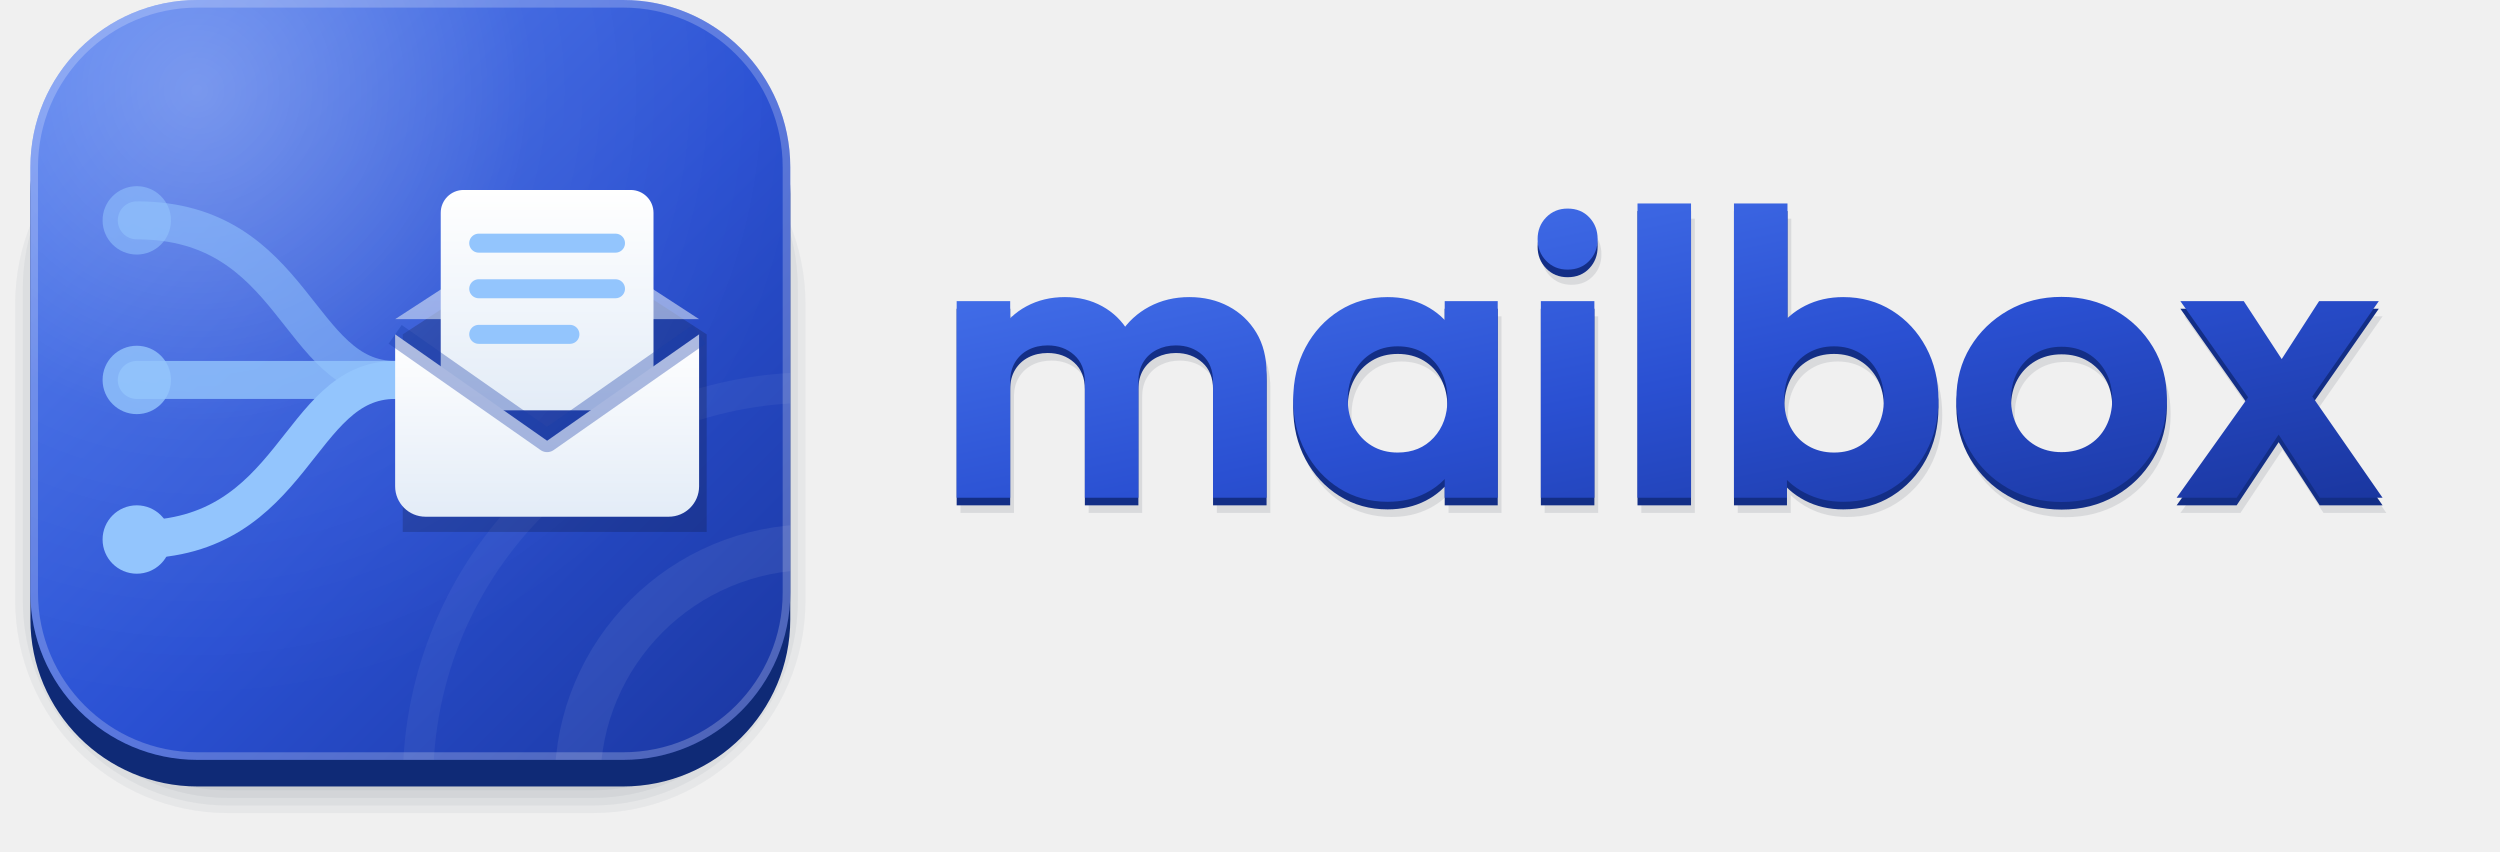
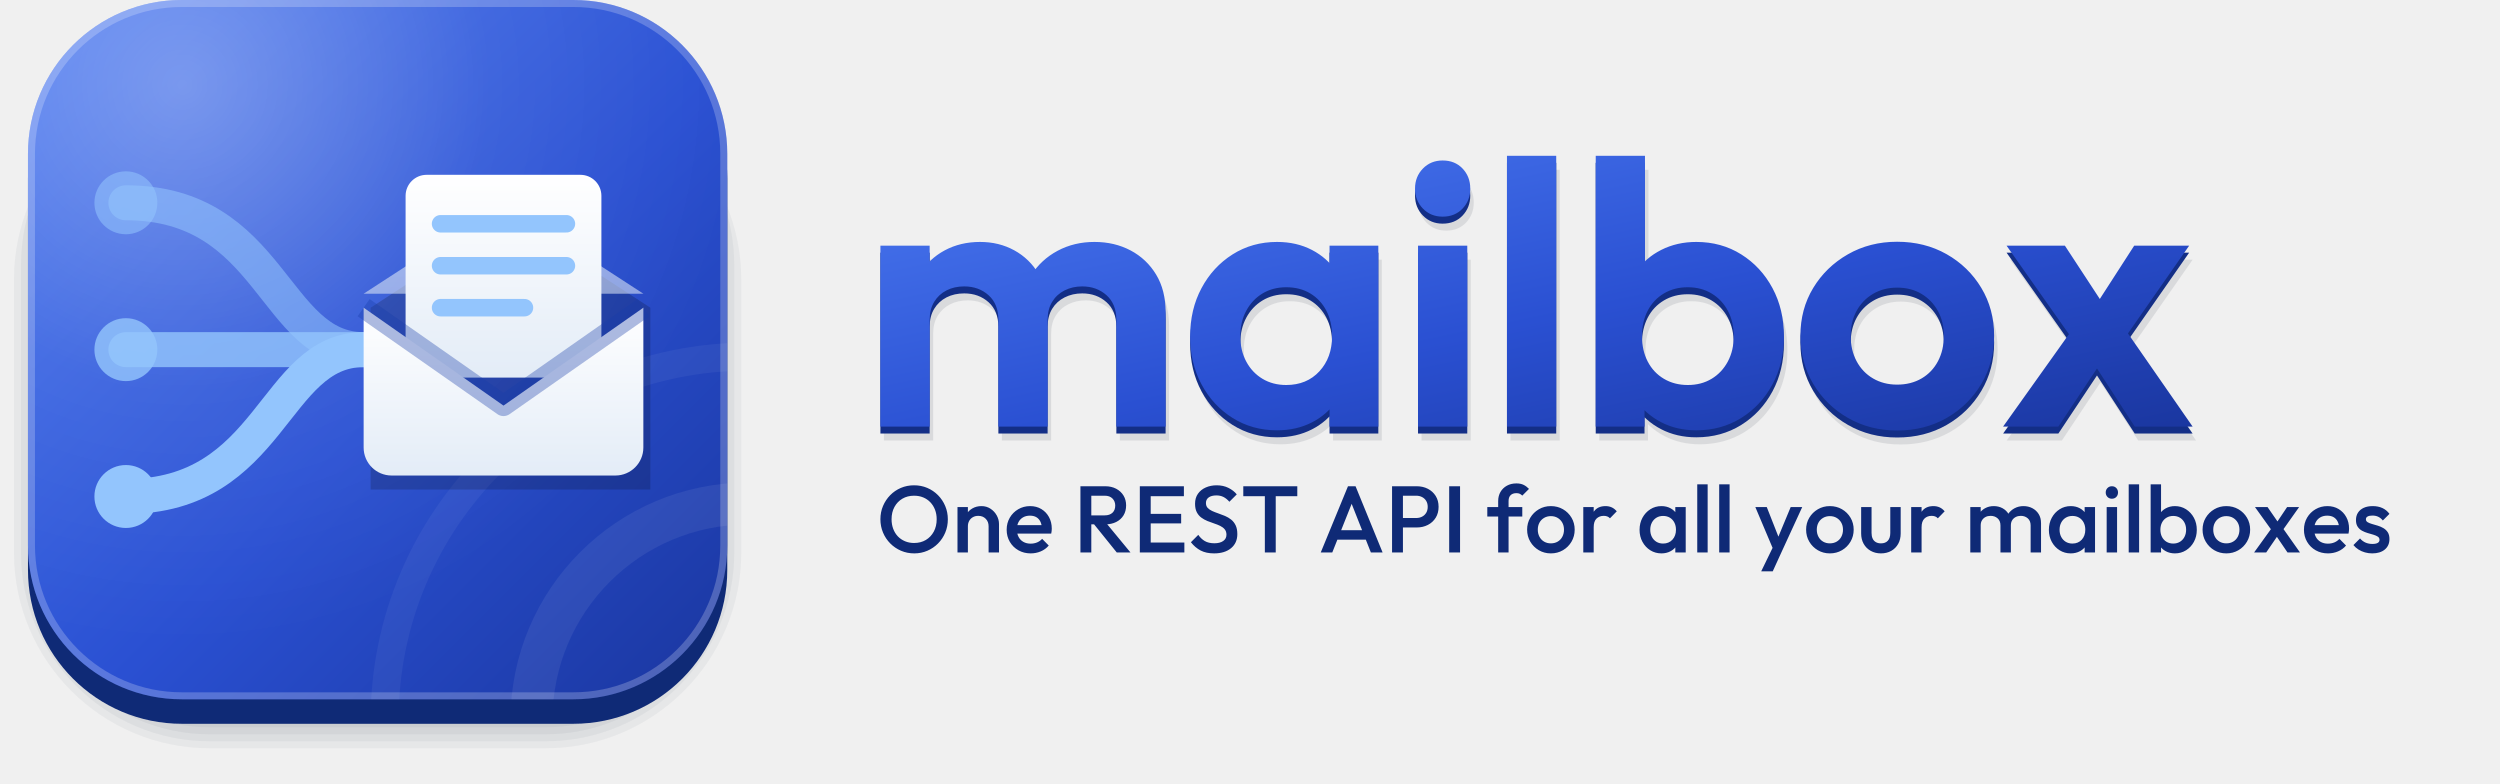
- <svg xmlns="http://www.w3.org/2000/svg" viewBox="-8 0 658 224" width="658" height="224">
+ <svg xmlns="http://www.w3.org/2000/svg" viewBox="-8 0 715 224" width="715" height="224">
  <defs>
    <linearGradient id="tile" x1="0" y1="0" x2="1" y2="1">
      <stop offset="0" stop-color="#4A78F0" />
      <stop offset=".55" stop-color="#2A50D2" />
      <stop offset="1" stop-color="#1A369F" />
    </linearGradient>
    <radialGradient id="shine" cx=".22" cy=".12" r=".8">
      <stop offset="0" stop-color="#FFF" stop-opacity=".30" />
      <stop offset=".55" stop-color="#FFF" stop-opacity=".06" />
      <stop offset="1" stop-color="#FFF" stop-opacity="0" />
    </radialGradient>
    <clipPath id="face">
      <rect width="200" height="200" rx="44" />
    </clipPath>
    <linearGradient id="gloss" x1="0" y1="0" x2="0" y2="1">
      <stop offset="0" stop-color="#FFF" stop-opacity="0.18" />
      <stop offset="1" stop-color="#FFF" stop-opacity="0" />
    </linearGradient>
    <linearGradient id="paper" x1="0" y1="0" x2="0" y2="1">
      <stop offset="0" stop-color="#FFFFFF" />
      <stop offset="1" stop-color="#E3ECF7" />
    </linearGradient>
  </defs>
  <rect x="6" y="14" width="188" height="190" rx="46" fill="#0B1530" opacity="0.045" />
  <rect x="4" y="16" width="192" height="190" rx="48" fill="#0B1530" opacity="0.045" />
  <rect x="2" y="18" width="196" height="190" rx="50" fill="#0B1530" opacity="0.045" />
  <rect x="0" y="20" width="200" height="190" rx="52" fill="#0B1530" opacity="0.045" />
  <rect x="-2" y="22" width="204" height="190" rx="54" fill="#0B1530" opacity="0.045" />
  <rect x="-4" y="24" width="208" height="190" rx="56" fill="#0B1530" opacity="0.045" />
  <rect y="7" width="200" height="200" rx="44" fill="#0F2A76" />
  <rect width="200" height="200" rx="44" fill="url(#tile)" />
  <g clip-path="url(#face)">
    <rect width="200" height="200" fill="url(#shine)" />
    <g fill="none" stroke="#FFF" stroke-linecap="round">
      <circle cx="206" cy="206" r="62" stroke-width="12" stroke-opacity=".07" />
      <circle cx="206" cy="206" r="104" stroke-width="8" stroke-opacity=".05" />
    </g>
  </g>
  <rect x="1" y="1" width="198" height="198" rx="43" fill="none" stroke="#FFF" stroke-opacity=".22" stroke-width="2" />
  <g fill="none" stroke-linecap="round" stroke-width="10">
    <path d="M28 58 C70 58 70 100 96 100" stroke="#93C5FD" opacity="0.55" />
    <path d="M28 100 L96 100" stroke="#93C5FD" opacity="0.8" />
    <path d="M28 142 C70 142 70 100 96 100" stroke="#93C5FD" />
  </g>
  <circle cx="28" cy="58" r="9" fill="#93C5FD" opacity="0.55" />
  <circle cx="28" cy="100" r="9" fill="#93C5FD" opacity="0.8" />
  <circle cx="28" cy="142" r="9" fill="#93C5FD" />
  <path d="M98 88 L138 62 L178 88 V140 H98 Z" fill="#000" opacity="0.18" />
  <path d="M96 84 L136 58 L176 84 Z" fill="url(#paper)" opacity="0.55" />
  <rect x="108" y="50" width="56" height="58" rx="6" fill="url(#paper)" />
  <path d="M118 64 H154 M118 76 H154 M118 88 H142" stroke="#93C5FD" stroke-width="5" stroke-linecap="round" />
  <path d="M96 88 L136 116 L176 88 V128 A8 8 0 0 1 168 136 H104 A8 8 0 0 1 96 128 Z" fill="url(#paper)" />
  <path d="M96 88 L136 116 L176 88" fill="none" stroke="#163CA8" stroke-width="6" stroke-linejoin="round" opacity="0.35" />
  <defs>
    <linearGradient id="word" x1="0" y1="0" x2="1" y2="1">
      <stop offset="0" stop-color="#4A78F0" />
      <stop offset=".55" stop-color="#2A50D2" />
      <stop offset="1" stop-color="#1A369F" />
    </linearGradient>
  </defs>
-   <path transform="translate(231,135)" d="M13.796 0.0V-51.735H27.881V0.0ZM47.536 0.0V-30.527Q47.536 -35.052 44.724 -37.569Q41.912 -40.087 37.762 -40.087Q34.923 -40.087 32.701 -38.948Q30.478 -37.81 29.18 -35.682Q27.881 -33.553 27.881 -30.527L22.391 -33.205Q22.391 -39.23 25.029 -43.594Q27.667 -47.959 32.165 -50.383Q36.664 -52.806 42.287 -52.806Q47.723 -52.806 52.101 -50.396Q56.48 -47.986 59.05 -43.635Q61.621 -39.283 61.621 -33.231V0.0ZM81.276 0.0V-30.527Q81.276 -35.052 78.464 -37.569Q75.653 -40.087 71.502 -40.087Q68.744 -40.087 66.481 -38.948Q64.218 -37.81 62.92 -35.682Q61.621 -33.553 61.621 -30.527L53.561 -32.428Q53.963 -38.694 56.868 -43.233Q59.773 -47.772 64.5 -50.289Q69.226 -52.806 75.01 -52.806Q80.767 -52.806 85.36 -50.369Q89.952 -47.932 92.657 -43.461Q95.361 -38.989 95.361 -32.723V0.0ZM127.227 1.071Q120.158 1.071 114.521 -2.464Q108.884 -5.998 105.631 -12.077Q102.377 -18.155 102.377 -25.787Q102.377 -33.499 105.631 -39.591Q108.884 -45.683 114.521 -49.245Q120.158 -52.806 127.227 -52.806Q132.797 -52.806 137.188 -50.53Q141.58 -48.254 144.244 -44.264Q146.909 -40.274 147.096 -35.186V-16.549Q146.909 -11.461 144.284 -7.471Q141.66 -3.481 137.228 -1.205Q132.797 1.071 127.227 1.071ZM129.851 -11.889Q135.742 -11.889 139.357 -15.812Q142.972 -19.735 142.972 -25.867Q142.972 -29.991 141.339 -33.138Q139.705 -36.284 136.76 -38.065Q133.814 -39.846 129.878 -39.846Q126.022 -39.846 123.076 -38.065Q120.131 -36.284 118.43 -33.124Q116.73 -29.964 116.73 -25.867Q116.73 -21.77 118.417 -18.611Q120.104 -15.451 123.063 -13.67Q126.022 -11.889 129.851 -11.889ZM142.249 0.0V-13.898L144.499 -26.51L142.249 -39.015V-51.735H156.201V0.0ZM167.554 0.0V-51.735H181.64V0.0ZM174.597 -60.036Q171.196 -60.036 168.947 -62.352Q166.698 -64.669 166.698 -68.069Q166.698 -71.47 168.947 -73.787Q171.196 -76.103 174.597 -76.103Q178.105 -76.103 180.301 -73.787Q182.497 -71.47 182.497 -68.069Q182.497 -64.669 180.301 -62.352Q178.105 -60.036 174.597 -60.036ZM192.993 0.0V-77.442H207.079V0.0ZM247.138 1.071Q241.542 1.071 237.043 -1.272Q232.544 -3.615 229.853 -7.672Q227.162 -11.729 226.948 -16.817V-35.186Q227.162 -40.274 229.893 -44.264Q232.625 -48.254 237.123 -50.53Q241.622 -52.806 247.138 -52.806Q254.315 -52.806 259.992 -49.245Q265.669 -45.683 268.936 -39.591Q272.203 -33.499 272.203 -25.787Q272.203 -18.155 268.936 -12.077Q265.669 -5.998 259.992 -2.464Q254.315 1.071 247.138 1.071ZM218.379 0.0V-77.442H232.464V-39.015L230.081 -26.51L232.33 -13.898V0.0ZM244.728 -11.889Q248.584 -11.889 251.53 -13.67Q254.476 -15.451 256.163 -18.611Q257.85 -21.77 257.85 -25.867Q257.85 -29.964 256.163 -33.124Q254.476 -36.284 251.517 -38.065Q248.558 -39.846 244.702 -39.846Q240.846 -39.846 237.86 -38.065Q234.874 -36.284 233.241 -33.138Q231.607 -29.991 231.607 -25.867Q231.607 -21.744 233.254 -18.584Q234.901 -15.424 237.887 -13.657Q240.872 -11.889 244.728 -11.889ZM304.604 1.125Q296.811 1.125 290.532 -2.464Q284.253 -6.052 280.584 -12.211Q276.915 -18.37 276.915 -25.975Q276.915 -33.58 280.571 -39.631Q284.226 -45.683 290.505 -49.271Q296.785 -52.86 304.577 -52.86Q312.45 -52.86 318.716 -49.312Q324.982 -45.763 328.65 -39.671Q332.319 -33.58 332.319 -25.975Q332.319 -18.37 328.664 -12.211Q325.009 -6.052 318.743 -2.464Q312.477 1.125 304.604 1.125ZM304.577 -11.997Q308.54 -11.997 311.566 -13.764Q314.592 -15.531 316.266 -18.704Q317.939 -21.878 317.939 -25.948Q317.939 -30.018 316.212 -33.111Q314.485 -36.204 311.513 -37.971Q308.54 -39.738 304.577 -39.738Q300.721 -39.738 297.695 -37.958Q294.669 -36.177 292.982 -33.084Q291.295 -29.991 291.295 -25.921Q291.295 -21.878 292.982 -18.704Q294.669 -15.531 297.695 -13.764Q300.721 -11.997 304.577 -11.997ZM372.539 0.0 358.909 -20.967 356.071 -23.083 335.88 -51.735H352.563L365.015 -32.723L367.746 -30.741L389.088 0.0ZM334.89 0.0 355.937 -29.536 364.024 -20.057 350.689 0.0ZM368.228 -23.243 360.061 -32.642 372.379 -51.735H388.097Z" fill="#0B1530" fill-opacity="0.10" />
-   <path transform="translate(230,133)" d="M13.796 0.0V-51.735H27.881V0.0ZM47.536 0.0V-30.527Q47.536 -35.052 44.724 -37.569Q41.912 -40.087 37.762 -40.087Q34.923 -40.087 32.701 -38.948Q30.478 -37.81 29.18 -35.682Q27.881 -33.553 27.881 -30.527L22.391 -33.205Q22.391 -39.23 25.029 -43.594Q27.667 -47.959 32.165 -50.383Q36.664 -52.806 42.287 -52.806Q47.723 -52.806 52.101 -50.396Q56.48 -47.986 59.05 -43.635Q61.621 -39.283 61.621 -33.231V0.0ZM81.276 0.0V-30.527Q81.276 -35.052 78.464 -37.569Q75.653 -40.087 71.502 -40.087Q68.744 -40.087 66.481 -38.948Q64.218 -37.81 62.92 -35.682Q61.621 -33.553 61.621 -30.527L53.561 -32.428Q53.963 -38.694 56.868 -43.233Q59.773 -47.772 64.5 -50.289Q69.226 -52.806 75.01 -52.806Q80.767 -52.806 85.36 -50.369Q89.952 -47.932 92.657 -43.461Q95.361 -38.989 95.361 -32.723V0.0ZM127.227 1.071Q120.158 1.071 114.521 -2.464Q108.884 -5.998 105.631 -12.077Q102.377 -18.155 102.377 -25.787Q102.377 -33.499 105.631 -39.591Q108.884 -45.683 114.521 -49.245Q120.158 -52.806 127.227 -52.806Q132.797 -52.806 137.188 -50.53Q141.58 -48.254 144.244 -44.264Q146.909 -40.274 147.096 -35.186V-16.549Q146.909 -11.461 144.284 -7.471Q141.66 -3.481 137.228 -1.205Q132.797 1.071 127.227 1.071ZM129.851 -11.889Q135.742 -11.889 139.357 -15.812Q142.972 -19.735 142.972 -25.867Q142.972 -29.991 141.339 -33.138Q139.705 -36.284 136.76 -38.065Q133.814 -39.846 129.878 -39.846Q126.022 -39.846 123.076 -38.065Q120.131 -36.284 118.43 -33.124Q116.73 -29.964 116.73 -25.867Q116.73 -21.77 118.417 -18.611Q120.104 -15.451 123.063 -13.67Q126.022 -11.889 129.851 -11.889ZM142.249 0.0V-13.898L144.499 -26.51L142.249 -39.015V-51.735H156.201V0.0ZM167.554 0.0V-51.735H181.64V0.0ZM174.597 -60.036Q171.196 -60.036 168.947 -62.352Q166.698 -64.669 166.698 -68.069Q166.698 -71.47 168.947 -73.787Q171.196 -76.103 174.597 -76.103Q178.105 -76.103 180.301 -73.787Q182.497 -71.47 182.497 -68.069Q182.497 -64.669 180.301 -62.352Q178.105 -60.036 174.597 -60.036ZM192.993 0.0V-77.442H207.079V0.0ZM247.138 1.071Q241.542 1.071 237.043 -1.272Q232.544 -3.615 229.853 -7.672Q227.162 -11.729 226.948 -16.817V-35.186Q227.162 -40.274 229.893 -44.264Q232.625 -48.254 237.123 -50.53Q241.622 -52.806 247.138 -52.806Q254.315 -52.806 259.992 -49.245Q265.669 -45.683 268.936 -39.591Q272.203 -33.499 272.203 -25.787Q272.203 -18.155 268.936 -12.077Q265.669 -5.998 259.992 -2.464Q254.315 1.071 247.138 1.071ZM218.379 0.0V-77.442H232.464V-39.015L230.081 -26.51L232.33 -13.898V0.0ZM244.728 -11.889Q248.584 -11.889 251.53 -13.67Q254.476 -15.451 256.163 -18.611Q257.85 -21.77 257.85 -25.867Q257.85 -29.964 256.163 -33.124Q254.476 -36.284 251.517 -38.065Q248.558 -39.846 244.702 -39.846Q240.846 -39.846 237.86 -38.065Q234.874 -36.284 233.241 -33.138Q231.607 -29.991 231.607 -25.867Q231.607 -21.744 233.254 -18.584Q234.901 -15.424 237.887 -13.657Q240.872 -11.889 244.728 -11.889ZM304.604 1.125Q296.811 1.125 290.532 -2.464Q284.253 -6.052 280.584 -12.211Q276.915 -18.37 276.915 -25.975Q276.915 -33.58 280.571 -39.631Q284.226 -45.683 290.505 -49.271Q296.785 -52.86 304.577 -52.86Q312.45 -52.86 318.716 -49.312Q324.982 -45.763 328.65 -39.671Q332.319 -33.58 332.319 -25.975Q332.319 -18.37 328.664 -12.211Q325.009 -6.052 318.743 -2.464Q312.477 1.125 304.604 1.125ZM304.577 -11.997Q308.54 -11.997 311.566 -13.764Q314.592 -15.531 316.266 -18.704Q317.939 -21.878 317.939 -25.948Q317.939 -30.018 316.212 -33.111Q314.485 -36.204 311.513 -37.971Q308.54 -39.738 304.577 -39.738Q300.721 -39.738 297.695 -37.958Q294.669 -36.177 292.982 -33.084Q291.295 -29.991 291.295 -25.921Q291.295 -21.878 292.982 -18.704Q294.669 -15.531 297.695 -13.764Q300.721 -11.997 304.577 -11.997ZM372.539 0.0 358.909 -20.967 356.071 -23.083 335.88 -51.735H352.563L365.015 -32.723L367.746 -30.741L389.088 0.0ZM334.89 0.0 355.937 -29.536 364.024 -20.057 350.689 0.0ZM368.228 -23.243 360.061 -32.642 372.379 -51.735H388.097Z" fill="#132E86" />
-   <path transform="translate(230,131)" d="M13.796 0.0V-51.735H27.881V0.0ZM47.536 0.0V-30.527Q47.536 -35.052 44.724 -37.569Q41.912 -40.087 37.762 -40.087Q34.923 -40.087 32.701 -38.948Q30.478 -37.81 29.18 -35.682Q27.881 -33.553 27.881 -30.527L22.391 -33.205Q22.391 -39.23 25.029 -43.594Q27.667 -47.959 32.165 -50.383Q36.664 -52.806 42.287 -52.806Q47.723 -52.806 52.101 -50.396Q56.48 -47.986 59.05 -43.635Q61.621 -39.283 61.621 -33.231V0.0ZM81.276 0.0V-30.527Q81.276 -35.052 78.464 -37.569Q75.653 -40.087 71.502 -40.087Q68.744 -40.087 66.481 -38.948Q64.218 -37.81 62.92 -35.682Q61.621 -33.553 61.621 -30.527L53.561 -32.428Q53.963 -38.694 56.868 -43.233Q59.773 -47.772 64.5 -50.289Q69.226 -52.806 75.01 -52.806Q80.767 -52.806 85.36 -50.369Q89.952 -47.932 92.657 -43.461Q95.361 -38.989 95.361 -32.723V0.0ZM127.227 1.071Q120.158 1.071 114.521 -2.464Q108.884 -5.998 105.631 -12.077Q102.377 -18.155 102.377 -25.787Q102.377 -33.499 105.631 -39.591Q108.884 -45.683 114.521 -49.245Q120.158 -52.806 127.227 -52.806Q132.797 -52.806 137.188 -50.53Q141.58 -48.254 144.244 -44.264Q146.909 -40.274 147.096 -35.186V-16.549Q146.909 -11.461 144.284 -7.471Q141.66 -3.481 137.228 -1.205Q132.797 1.071 127.227 1.071ZM129.851 -11.889Q135.742 -11.889 139.357 -15.812Q142.972 -19.735 142.972 -25.867Q142.972 -29.991 141.339 -33.138Q139.705 -36.284 136.76 -38.065Q133.814 -39.846 129.878 -39.846Q126.022 -39.846 123.076 -38.065Q120.131 -36.284 118.43 -33.124Q116.73 -29.964 116.73 -25.867Q116.73 -21.77 118.417 -18.611Q120.104 -15.451 123.063 -13.67Q126.022 -11.889 129.851 -11.889ZM142.249 0.0V-13.898L144.499 -26.51L142.249 -39.015V-51.735H156.201V0.0ZM167.554 0.0V-51.735H181.64V0.0ZM174.597 -60.036Q171.196 -60.036 168.947 -62.352Q166.698 -64.669 166.698 -68.069Q166.698 -71.47 168.947 -73.787Q171.196 -76.103 174.597 -76.103Q178.105 -76.103 180.301 -73.787Q182.497 -71.47 182.497 -68.069Q182.497 -64.669 180.301 -62.352Q178.105 -60.036 174.597 -60.036ZM192.993 0.0V-77.442H207.079V0.0ZM247.138 1.071Q241.542 1.071 237.043 -1.272Q232.544 -3.615 229.853 -7.672Q227.162 -11.729 226.948 -16.817V-35.186Q227.162 -40.274 229.893 -44.264Q232.625 -48.254 237.123 -50.53Q241.622 -52.806 247.138 -52.806Q254.315 -52.806 259.992 -49.245Q265.669 -45.683 268.936 -39.591Q272.203 -33.499 272.203 -25.787Q272.203 -18.155 268.936 -12.077Q265.669 -5.998 259.992 -2.464Q254.315 1.071 247.138 1.071ZM218.379 0.0V-77.442H232.464V-39.015L230.081 -26.51L232.33 -13.898V0.0ZM244.728 -11.889Q248.584 -11.889 251.53 -13.67Q254.476 -15.451 256.163 -18.611Q257.85 -21.77 257.85 -25.867Q257.85 -29.964 256.163 -33.124Q254.476 -36.284 251.517 -38.065Q248.558 -39.846 244.702 -39.846Q240.846 -39.846 237.86 -38.065Q234.874 -36.284 233.241 -33.138Q231.607 -29.991 231.607 -25.867Q231.607 -21.744 233.254 -18.584Q234.901 -15.424 237.887 -13.657Q240.872 -11.889 244.728 -11.889ZM304.604 1.125Q296.811 1.125 290.532 -2.464Q284.253 -6.052 280.584 -12.211Q276.915 -18.37 276.915 -25.975Q276.915 -33.58 280.571 -39.631Q284.226 -45.683 290.505 -49.271Q296.785 -52.86 304.577 -52.86Q312.45 -52.86 318.716 -49.312Q324.982 -45.763 328.65 -39.671Q332.319 -33.58 332.319 -25.975Q332.319 -18.37 328.664 -12.211Q325.009 -6.052 318.743 -2.464Q312.477 1.125 304.604 1.125ZM304.577 -11.997Q308.54 -11.997 311.566 -13.764Q314.592 -15.531 316.266 -18.704Q317.939 -21.878 317.939 -25.948Q317.939 -30.018 316.212 -33.111Q314.485 -36.204 311.513 -37.971Q308.54 -39.738 304.577 -39.738Q300.721 -39.738 297.695 -37.958Q294.669 -36.177 292.982 -33.084Q291.295 -29.991 291.295 -25.921Q291.295 -21.878 292.982 -18.704Q294.669 -15.531 297.695 -13.764Q300.721 -11.997 304.577 -11.997ZM372.539 0.0 358.909 -20.967 356.071 -23.083 335.88 -51.735H352.563L365.015 -32.723L367.746 -30.741L389.088 0.0ZM334.89 0.0 355.937 -29.536 364.024 -20.057 350.689 0.0ZM368.228 -23.243 360.061 -32.642 372.379 -51.735H388.097Z" fill="url(#word)" />
+   <path transform="translate(231,126)" d="M13.796 0.0V-51.735H27.881V0.0ZM47.536 0.0V-30.527Q47.536 -35.052 44.724 -37.569Q41.912 -40.087 37.762 -40.087Q34.923 -40.087 32.701 -38.948Q30.478 -37.81 29.18 -35.682Q27.881 -33.553 27.881 -30.527L22.391 -33.205Q22.391 -39.23 25.029 -43.594Q27.667 -47.959 32.165 -50.383Q36.664 -52.806 42.287 -52.806Q47.723 -52.806 52.101 -50.396Q56.48 -47.986 59.05 -43.635Q61.621 -39.283 61.621 -33.231V0.0ZM81.276 0.0V-30.527Q81.276 -35.052 78.464 -37.569Q75.653 -40.087 71.502 -40.087Q68.744 -40.087 66.481 -38.948Q64.218 -37.81 62.92 -35.682Q61.621 -33.553 61.621 -30.527L53.561 -32.428Q53.963 -38.694 56.868 -43.233Q59.773 -47.772 64.5 -50.289Q69.226 -52.806 75.01 -52.806Q80.767 -52.806 85.36 -50.369Q89.952 -47.932 92.657 -43.461Q95.361 -38.989 95.361 -32.723V0.0ZM127.227 1.071Q120.158 1.071 114.521 -2.464Q108.884 -5.998 105.631 -12.077Q102.377 -18.155 102.377 -25.787Q102.377 -33.499 105.631 -39.591Q108.884 -45.683 114.521 -49.245Q120.158 -52.806 127.227 -52.806Q132.797 -52.806 137.188 -50.53Q141.58 -48.254 144.244 -44.264Q146.909 -40.274 147.096 -35.186V-16.549Q146.909 -11.461 144.284 -7.471Q141.66 -3.481 137.228 -1.205Q132.797 1.071 127.227 1.071ZM129.851 -11.889Q135.742 -11.889 139.357 -15.812Q142.972 -19.735 142.972 -25.867Q142.972 -29.991 141.339 -33.138Q139.705 -36.284 136.76 -38.065Q133.814 -39.846 129.878 -39.846Q126.022 -39.846 123.076 -38.065Q120.131 -36.284 118.43 -33.124Q116.73 -29.964 116.73 -25.867Q116.73 -21.77 118.417 -18.611Q120.104 -15.451 123.063 -13.67Q126.022 -11.889 129.851 -11.889ZM142.249 0.0V-13.898L144.499 -26.51L142.249 -39.015V-51.735H156.201V0.0ZM167.554 0.0V-51.735H181.64V0.0ZM174.597 -60.036Q171.196 -60.036 168.947 -62.352Q166.698 -64.669 166.698 -68.069Q166.698 -71.47 168.947 -73.787Q171.196 -76.103 174.597 -76.103Q178.105 -76.103 180.301 -73.787Q182.497 -71.47 182.497 -68.069Q182.497 -64.669 180.301 -62.352Q178.105 -60.036 174.597 -60.036ZM192.993 0.0V-77.442H207.079V0.0ZM247.138 1.071Q241.542 1.071 237.043 -1.272Q232.544 -3.615 229.853 -7.672Q227.162 -11.729 226.948 -16.817V-35.186Q227.162 -40.274 229.893 -44.264Q232.625 -48.254 237.123 -50.53Q241.622 -52.806 247.138 -52.806Q254.315 -52.806 259.992 -49.245Q265.669 -45.683 268.936 -39.591Q272.203 -33.499 272.203 -25.787Q272.203 -18.155 268.936 -12.077Q265.669 -5.998 259.992 -2.464Q254.315 1.071 247.138 1.071ZM218.379 0.0V-77.442H232.464V-39.015L230.081 -26.51L232.33 -13.898V0.0ZM244.728 -11.889Q248.584 -11.889 251.53 -13.67Q254.476 -15.451 256.163 -18.611Q257.85 -21.77 257.85 -25.867Q257.85 -29.964 256.163 -33.124Q254.476 -36.284 251.517 -38.065Q248.558 -39.846 244.702 -39.846Q240.846 -39.846 237.86 -38.065Q234.874 -36.284 233.241 -33.138Q231.607 -29.991 231.607 -25.867Q231.607 -21.744 233.254 -18.584Q234.901 -15.424 237.887 -13.657Q240.872 -11.889 244.728 -11.889ZM304.604 1.125Q296.811 1.125 290.532 -2.464Q284.253 -6.052 280.584 -12.211Q276.915 -18.37 276.915 -25.975Q276.915 -33.58 280.571 -39.631Q284.226 -45.683 290.505 -49.271Q296.785 -52.86 304.577 -52.86Q312.45 -52.86 318.716 -49.312Q324.982 -45.763 328.65 -39.671Q332.319 -33.58 332.319 -25.975Q332.319 -18.37 328.664 -12.211Q325.009 -6.052 318.743 -2.464Q312.477 1.125 304.604 1.125ZM304.577 -11.997Q308.54 -11.997 311.566 -13.764Q314.592 -15.531 316.266 -18.704Q317.939 -21.878 317.939 -25.948Q317.939 -30.018 316.212 -33.111Q314.485 -36.204 311.513 -37.971Q308.54 -39.738 304.577 -39.738Q300.721 -39.738 297.695 -37.958Q294.669 -36.177 292.982 -33.084Q291.295 -29.991 291.295 -25.921Q291.295 -21.878 292.982 -18.704Q294.669 -15.531 297.695 -13.764Q300.721 -11.997 304.577 -11.997ZM372.539 0.0 358.909 -20.967 356.071 -23.083 335.88 -51.735H352.563L365.015 -32.723L367.746 -30.741L389.088 0.0ZM334.89 0.0 355.937 -29.536 364.024 -20.057 350.689 0.0ZM368.228 -23.243 360.061 -32.642 372.379 -51.735H388.097Z" fill="#0B1530" fill-opacity="0.10" />
+   <path transform="translate(230,124)" d="M13.796 0.0V-51.735H27.881V0.0ZM47.536 0.0V-30.527Q47.536 -35.052 44.724 -37.569Q41.912 -40.087 37.762 -40.087Q34.923 -40.087 32.701 -38.948Q30.478 -37.81 29.18 -35.682Q27.881 -33.553 27.881 -30.527L22.391 -33.205Q22.391 -39.23 25.029 -43.594Q27.667 -47.959 32.165 -50.383Q36.664 -52.806 42.287 -52.806Q47.723 -52.806 52.101 -50.396Q56.48 -47.986 59.05 -43.635Q61.621 -39.283 61.621 -33.231V0.0ZM81.276 0.0V-30.527Q81.276 -35.052 78.464 -37.569Q75.653 -40.087 71.502 -40.087Q68.744 -40.087 66.481 -38.948Q64.218 -37.81 62.92 -35.682Q61.621 -33.553 61.621 -30.527L53.561 -32.428Q53.963 -38.694 56.868 -43.233Q59.773 -47.772 64.5 -50.289Q69.226 -52.806 75.01 -52.806Q80.767 -52.806 85.36 -50.369Q89.952 -47.932 92.657 -43.461Q95.361 -38.989 95.361 -32.723V0.0ZM127.227 1.071Q120.158 1.071 114.521 -2.464Q108.884 -5.998 105.631 -12.077Q102.377 -18.155 102.377 -25.787Q102.377 -33.499 105.631 -39.591Q108.884 -45.683 114.521 -49.245Q120.158 -52.806 127.227 -52.806Q132.797 -52.806 137.188 -50.53Q141.58 -48.254 144.244 -44.264Q146.909 -40.274 147.096 -35.186V-16.549Q146.909 -11.461 144.284 -7.471Q141.66 -3.481 137.228 -1.205Q132.797 1.071 127.227 1.071ZM129.851 -11.889Q135.742 -11.889 139.357 -15.812Q142.972 -19.735 142.972 -25.867Q142.972 -29.991 141.339 -33.138Q139.705 -36.284 136.76 -38.065Q133.814 -39.846 129.878 -39.846Q126.022 -39.846 123.076 -38.065Q120.131 -36.284 118.43 -33.124Q116.73 -29.964 116.73 -25.867Q116.73 -21.77 118.417 -18.611Q120.104 -15.451 123.063 -13.67Q126.022 -11.889 129.851 -11.889ZM142.249 0.0V-13.898L144.499 -26.51L142.249 -39.015V-51.735H156.201V0.0ZM167.554 0.0V-51.735H181.64V0.0ZM174.597 -60.036Q171.196 -60.036 168.947 -62.352Q166.698 -64.669 166.698 -68.069Q166.698 -71.47 168.947 -73.787Q171.196 -76.103 174.597 -76.103Q178.105 -76.103 180.301 -73.787Q182.497 -71.47 182.497 -68.069Q182.497 -64.669 180.301 -62.352Q178.105 -60.036 174.597 -60.036ZM192.993 0.0V-77.442H207.079V0.0ZM247.138 1.071Q241.542 1.071 237.043 -1.272Q232.544 -3.615 229.853 -7.672Q227.162 -11.729 226.948 -16.817V-35.186Q227.162 -40.274 229.893 -44.264Q232.625 -48.254 237.123 -50.53Q241.622 -52.806 247.138 -52.806Q254.315 -52.806 259.992 -49.245Q265.669 -45.683 268.936 -39.591Q272.203 -33.499 272.203 -25.787Q272.203 -18.155 268.936 -12.077Q265.669 -5.998 259.992 -2.464Q254.315 1.071 247.138 1.071ZM218.379 0.0V-77.442H232.464V-39.015L230.081 -26.51L232.33 -13.898V0.0ZM244.728 -11.889Q248.584 -11.889 251.53 -13.67Q254.476 -15.451 256.163 -18.611Q257.85 -21.77 257.85 -25.867Q257.85 -29.964 256.163 -33.124Q254.476 -36.284 251.517 -38.065Q248.558 -39.846 244.702 -39.846Q240.846 -39.846 237.86 -38.065Q234.874 -36.284 233.241 -33.138Q231.607 -29.991 231.607 -25.867Q231.607 -21.744 233.254 -18.584Q234.901 -15.424 237.887 -13.657Q240.872 -11.889 244.728 -11.889ZM304.604 1.125Q296.811 1.125 290.532 -2.464Q284.253 -6.052 280.584 -12.211Q276.915 -18.37 276.915 -25.975Q276.915 -33.58 280.571 -39.631Q284.226 -45.683 290.505 -49.271Q296.785 -52.86 304.577 -52.86Q312.45 -52.86 318.716 -49.312Q324.982 -45.763 328.65 -39.671Q332.319 -33.58 332.319 -25.975Q332.319 -18.37 328.664 -12.211Q325.009 -6.052 318.743 -2.464Q312.477 1.125 304.604 1.125ZM304.577 -11.997Q308.54 -11.997 311.566 -13.764Q314.592 -15.531 316.266 -18.704Q317.939 -21.878 317.939 -25.948Q317.939 -30.018 316.212 -33.111Q314.485 -36.204 311.513 -37.971Q308.54 -39.738 304.577 -39.738Q300.721 -39.738 297.695 -37.958Q294.669 -36.177 292.982 -33.084Q291.295 -29.991 291.295 -25.921Q291.295 -21.878 292.982 -18.704Q294.669 -15.531 297.695 -13.764Q300.721 -11.997 304.577 -11.997ZM372.539 0.0 358.909 -20.967 356.071 -23.083 335.88 -51.735H352.563L365.015 -32.723L367.746 -30.741L389.088 0.0ZM334.89 0.0 355.937 -29.536 364.024 -20.057 350.689 0.0ZM368.228 -23.243 360.061 -32.642 372.379 -51.735H388.097Z" fill="#132E86" />
+   <path transform="translate(230,122)" d="M13.796 0.0V-51.735H27.881V0.0ZM47.536 0.0V-30.527Q47.536 -35.052 44.724 -37.569Q41.912 -40.087 37.762 -40.087Q34.923 -40.087 32.701 -38.948Q30.478 -37.81 29.18 -35.682Q27.881 -33.553 27.881 -30.527L22.391 -33.205Q22.391 -39.23 25.029 -43.594Q27.667 -47.959 32.165 -50.383Q36.664 -52.806 42.287 -52.806Q47.723 -52.806 52.101 -50.396Q56.48 -47.986 59.05 -43.635Q61.621 -39.283 61.621 -33.231V0.0ZM81.276 0.0V-30.527Q81.276 -35.052 78.464 -37.569Q75.653 -40.087 71.502 -40.087Q68.744 -40.087 66.481 -38.948Q64.218 -37.81 62.92 -35.682Q61.621 -33.553 61.621 -30.527L53.561 -32.428Q53.963 -38.694 56.868 -43.233Q59.773 -47.772 64.5 -50.289Q69.226 -52.806 75.01 -52.806Q80.767 -52.806 85.36 -50.369Q89.952 -47.932 92.657 -43.461Q95.361 -38.989 95.361 -32.723V0.0ZM127.227 1.071Q120.158 1.071 114.521 -2.464Q108.884 -5.998 105.631 -12.077Q102.377 -18.155 102.377 -25.787Q102.377 -33.499 105.631 -39.591Q108.884 -45.683 114.521 -49.245Q120.158 -52.806 127.227 -52.806Q132.797 -52.806 137.188 -50.53Q141.58 -48.254 144.244 -44.264Q146.909 -40.274 147.096 -35.186V-16.549Q146.909 -11.461 144.284 -7.471Q141.66 -3.481 137.228 -1.205Q132.797 1.071 127.227 1.071ZM129.851 -11.889Q135.742 -11.889 139.357 -15.812Q142.972 -19.735 142.972 -25.867Q142.972 -29.991 141.339 -33.138Q139.705 -36.284 136.76 -38.065Q133.814 -39.846 129.878 -39.846Q126.022 -39.846 123.076 -38.065Q120.131 -36.284 118.43 -33.124Q116.73 -29.964 116.73 -25.867Q116.73 -21.77 118.417 -18.611Q120.104 -15.451 123.063 -13.67Q126.022 -11.889 129.851 -11.889ZM142.249 0.0V-13.898L144.499 -26.51L142.249 -39.015V-51.735H156.201V0.0ZM167.554 0.0V-51.735H181.64V0.0ZM174.597 -60.036Q171.196 -60.036 168.947 -62.352Q166.698 -64.669 166.698 -68.069Q166.698 -71.47 168.947 -73.787Q171.196 -76.103 174.597 -76.103Q178.105 -76.103 180.301 -73.787Q182.497 -71.47 182.497 -68.069Q182.497 -64.669 180.301 -62.352Q178.105 -60.036 174.597 -60.036ZM192.993 0.0V-77.442H207.079V0.0ZM247.138 1.071Q241.542 1.071 237.043 -1.272Q232.544 -3.615 229.853 -7.672Q227.162 -11.729 226.948 -16.817V-35.186Q227.162 -40.274 229.893 -44.264Q232.625 -48.254 237.123 -50.53Q241.622 -52.806 247.138 -52.806Q254.315 -52.806 259.992 -49.245Q265.669 -45.683 268.936 -39.591Q272.203 -33.499 272.203 -25.787Q272.203 -18.155 268.936 -12.077Q265.669 -5.998 259.992 -2.464Q254.315 1.071 247.138 1.071ZM218.379 0.0V-77.442H232.464V-39.015L230.081 -26.51L232.33 -13.898V0.0ZM244.728 -11.889Q248.584 -11.889 251.53 -13.67Q254.476 -15.451 256.163 -18.611Q257.85 -21.77 257.85 -25.867Q257.85 -29.964 256.163 -33.124Q254.476 -36.284 251.517 -38.065Q248.558 -39.846 244.702 -39.846Q240.846 -39.846 237.86 -38.065Q234.874 -36.284 233.241 -33.138Q231.607 -29.991 231.607 -25.867Q231.607 -21.744 233.254 -18.584Q234.901 -15.424 237.887 -13.657Q240.872 -11.889 244.728 -11.889ZM304.604 1.125Q296.811 1.125 290.532 -2.464Q284.253 -6.052 280.584 -12.211Q276.915 -18.37 276.915 -25.975Q276.915 -33.58 280.571 -39.631Q284.226 -45.683 290.505 -49.271Q296.785 -52.86 304.577 -52.86Q312.45 -52.86 318.716 -49.312Q324.982 -45.763 328.65 -39.671Q332.319 -33.58 332.319 -25.975Q332.319 -18.37 328.664 -12.211Q325.009 -6.052 318.743 -2.464Q312.477 1.125 304.604 1.125ZM304.577 -11.997Q308.54 -11.997 311.566 -13.764Q314.592 -15.531 316.266 -18.704Q317.939 -21.878 317.939 -25.948Q317.939 -30.018 316.212 -33.111Q314.485 -36.204 311.513 -37.971Q308.54 -39.738 304.577 -39.738Q300.721 -39.738 297.695 -37.958Q294.669 -36.177 292.982 -33.084Q291.295 -29.991 291.295 -25.921Q291.295 -21.878 292.982 -18.704Q294.669 -15.531 297.695 -13.764Q300.721 -11.997 304.577 -11.997ZM372.539 0.0 358.909 -20.967 356.071 -23.083 335.88 -51.735H352.563L365.015 -32.723L367.746 -30.741L389.088 0.0ZM334.89 0.0 355.937 -29.536 364.024 -20.057 350.689 0.0ZM368.228 -23.243 360.061 -32.642 372.379 -51.735H388.097Z" fill="url(#word)" />
+   <path transform="translate(230,158)" d="M23.479 0.27Q21.45 0.27 19.692 -0.487Q17.934 -1.244 16.609 -2.583Q15.283 -3.922 14.539 -5.694Q13.796 -7.465 13.796 -9.494Q13.796 -11.523 14.539 -13.281Q15.283 -15.039 16.595 -16.378Q17.907 -17.717 19.652 -18.461Q21.396 -19.204 23.425 -19.204Q25.454 -19.204 27.198 -18.461Q28.943 -17.717 30.268 -16.378Q31.594 -15.039 32.337 -13.267Q33.081 -11.496 33.081 -9.467Q33.081 -7.438 32.337 -5.667Q31.594 -3.895 30.282 -2.57Q28.97 -1.244 27.225 -0.487Q25.481 0.27 23.479 0.27ZM23.425 -2.705Q25.345 -2.705 26.792 -3.57Q28.24 -4.436 29.065 -5.964Q29.89 -7.492 29.89 -9.494Q29.89 -10.982 29.416 -12.212Q28.943 -13.443 28.077 -14.349Q27.212 -15.255 26.035 -15.742Q24.858 -16.229 23.425 -16.229Q21.532 -16.229 20.084 -15.377Q18.637 -14.525 17.812 -13.01Q16.987 -11.496 16.987 -9.494Q16.987 -8.006 17.461 -6.749Q17.934 -5.491 18.786 -4.598Q19.638 -3.706 20.828 -3.205Q22.018 -2.705 23.425 -2.705ZM44.739 0.0V-7.492Q44.739 -8.791 43.914 -9.629Q43.089 -10.468 41.797 -10.468Q40.918 -10.468 40.246 -10.089Q39.573 -9.71 39.194 -9.034Q38.816 -8.358 38.816 -7.492L37.652 -8.142Q37.652 -9.629 38.302 -10.779Q38.951 -11.928 40.098 -12.591Q41.244 -13.254 42.694 -13.254Q44.144 -13.254 45.28 -12.51Q46.416 -11.766 47.065 -10.59Q47.715 -9.413 47.715 -8.142V0.0ZM35.84 0.0V-12.983H38.816V0.0ZM56.776 0.27Q54.828 0.27 53.273 -0.609Q51.718 -1.488 50.812 -3.029Q49.905 -4.571 49.905 -6.492Q49.905 -8.412 50.798 -9.94Q51.691 -11.469 53.219 -12.361Q54.747 -13.254 56.613 -13.254Q58.426 -13.254 59.819 -12.415Q61.212 -11.577 62.01 -10.116Q62.808 -8.656 62.808 -6.789Q62.808 -6.465 62.767 -6.126Q62.726 -5.788 62.645 -5.383H51.988V-7.817H61.104L59.995 -6.843Q59.94 -8.033 59.535 -8.845Q59.129 -9.656 58.385 -10.089Q57.641 -10.522 56.559 -10.522Q55.423 -10.522 54.585 -10.035Q53.746 -9.548 53.286 -8.669Q52.827 -7.79 52.827 -6.573Q52.827 -5.356 53.314 -4.436Q53.8 -3.516 54.693 -3.016Q55.586 -2.516 56.749 -2.516Q57.75 -2.516 58.602 -2.867Q59.454 -3.219 60.049 -3.895L61.942 -1.975Q60.995 -0.866 59.643 -0.298Q58.29 0.27 56.776 0.27ZM73.14 -8.033V-10.603H77.928Q79.361 -10.603 80.159 -11.347Q80.957 -12.091 80.957 -13.416Q80.957 -14.606 80.173 -15.418Q79.388 -16.229 77.955 -16.229H73.14V-18.934H78.09Q79.875 -18.934 81.228 -18.217Q82.58 -17.5 83.324 -16.27Q84.068 -15.039 84.068 -13.47Q84.068 -11.82 83.324 -10.603Q82.58 -9.386 81.228 -8.71Q79.875 -8.033 78.09 -8.033ZM71.003 0.0V-18.934H74.114V0.0ZM81.39 0.0 74.763 -8.223 77.657 -9.278 85.312 0.0ZM87.99 0.0V-18.934H91.1V0.0ZM90.127 0.0V-2.84H100.73V0.0ZM90.127 -8.304V-11.036H99.81V-8.304ZM90.127 -16.094V-18.934H100.594V-16.094ZM109.223 0.27Q106.978 0.27 105.409 -0.541Q103.84 -1.352 102.596 -2.921L104.706 -5.031Q105.49 -3.895 106.572 -3.259Q107.654 -2.624 109.331 -2.624Q110.9 -2.624 111.833 -3.273Q112.766 -3.922 112.766 -5.058Q112.766 -6.005 112.279 -6.6Q111.792 -7.195 110.995 -7.587Q110.197 -7.979 109.236 -8.29Q108.276 -8.601 107.316 -8.994Q106.356 -9.386 105.558 -9.981Q104.76 -10.576 104.273 -11.523Q103.786 -12.469 103.786 -13.93Q103.786 -15.607 104.611 -16.784Q105.436 -17.96 106.843 -18.582Q108.249 -19.204 109.98 -19.204Q111.847 -19.204 113.321 -18.474Q114.795 -17.744 115.715 -16.608L113.605 -14.498Q112.793 -15.418 111.914 -15.864Q111.035 -16.31 109.899 -16.31Q108.493 -16.31 107.695 -15.742Q106.897 -15.174 106.897 -14.146Q106.897 -13.281 107.384 -12.753Q107.87 -12.226 108.668 -11.861Q109.466 -11.496 110.427 -11.171Q111.387 -10.846 112.347 -10.441Q113.307 -10.035 114.105 -9.399Q114.903 -8.764 115.39 -7.763Q115.877 -6.762 115.877 -5.247Q115.877 -2.705 114.078 -1.217Q112.279 0.27 109.223 0.27ZM123.748 0.0V-18.393H126.859V0.0ZM117.581 -16.094V-18.934H133.026V-16.094ZM139.734 0.0 147.524 -18.934H149.687L157.423 0.0H154.069L148.01 -15.337H149.147L143.034 0.0ZM143.575 -3.652V-6.356H153.61V-3.652ZM162.265 -7.141V-9.846H166.999Q167.96 -9.846 168.71 -10.233Q169.46 -10.619 169.893 -11.335Q170.326 -12.051 170.326 -13.037Q170.326 -14.024 169.893 -14.74Q169.46 -15.455 168.71 -15.842Q167.96 -16.229 166.999 -16.229H162.265V-18.934H167.161Q168.946 -18.934 170.366 -18.204Q171.786 -17.473 172.611 -16.153Q173.436 -14.833 173.436 -13.043Q173.436 -11.252 172.611 -9.927Q171.786 -8.601 170.366 -7.871Q168.946 -7.141 167.161 -7.141ZM160.128 0.0V-18.934H163.239V0.0ZM176.466 0.0V-18.934H179.576V0.0ZM190.477 0.0V-14.687Q190.477 -16.175 191.139 -17.311Q191.802 -18.447 192.979 -19.096Q194.155 -19.745 195.697 -19.745Q196.887 -19.745 197.726 -19.34Q198.564 -18.934 199.294 -18.177L197.374 -16.256Q197.049 -16.581 196.671 -16.77Q196.292 -16.959 195.697 -16.959Q194.615 -16.959 194.034 -16.378Q193.452 -15.796 193.452 -14.714V0.0ZM187.366 -10.278V-12.983H197.374V-10.278ZM205.543 0.27Q203.649 0.27 202.108 -0.636Q200.566 -1.542 199.66 -3.084Q198.754 -4.625 198.754 -6.519Q198.754 -8.412 199.66 -9.927Q200.566 -11.442 202.108 -12.348Q203.649 -13.254 205.543 -13.254Q207.463 -13.254 209.005 -12.361Q210.547 -11.469 211.453 -9.94Q212.359 -8.412 212.359 -6.519Q212.359 -4.625 211.453 -3.084Q210.547 -1.542 209.005 -0.636Q207.463 0.27 205.543 0.27ZM205.543 -2.597Q206.652 -2.597 207.504 -3.097Q208.356 -3.597 208.829 -4.49Q209.302 -5.383 209.302 -6.519Q209.302 -7.655 208.816 -8.52Q208.329 -9.386 207.49 -9.886Q206.652 -10.387 205.543 -10.387Q204.461 -10.387 203.609 -9.886Q202.757 -9.386 202.283 -8.52Q201.81 -7.655 201.81 -6.519Q201.81 -5.383 202.283 -4.49Q202.757 -3.597 203.609 -3.097Q204.461 -2.597 205.543 -2.597ZM214.82 0.0V-12.983H217.796V0.0ZM217.796 -7.222 216.768 -7.736Q216.768 -10.197 217.863 -11.726Q218.959 -13.254 221.177 -13.254Q222.15 -13.254 222.935 -12.902Q223.719 -12.551 224.396 -11.766L222.448 -9.765Q222.096 -10.143 221.664 -10.305Q221.231 -10.468 220.663 -10.468Q219.419 -10.468 218.607 -9.683Q217.796 -8.899 217.796 -7.222ZM237.162 0.27Q235.404 0.27 233.984 -0.622Q232.564 -1.515 231.739 -3.043Q230.914 -4.571 230.914 -6.465Q230.914 -8.385 231.739 -9.913Q232.564 -11.442 233.984 -12.348Q235.404 -13.254 237.162 -13.254Q238.65 -13.254 239.8 -12.618Q240.949 -11.983 241.625 -10.874Q242.302 -9.765 242.302 -8.358V-4.625Q242.302 -3.219 241.639 -2.11Q240.976 -1.001 239.813 -0.365Q238.65 0.27 237.162 0.27ZM237.649 -2.543Q239.299 -2.543 240.314 -3.652Q241.328 -4.761 241.328 -6.492Q241.328 -7.655 240.868 -8.547Q240.408 -9.44 239.583 -9.94Q238.758 -10.441 237.649 -10.441Q236.567 -10.441 235.742 -9.94Q234.917 -9.44 234.444 -8.547Q233.971 -7.655 233.971 -6.492Q233.971 -5.329 234.444 -4.436Q234.917 -3.543 235.742 -3.043Q236.567 -2.543 237.649 -2.543ZM241.139 0.0V-3.489L241.652 -6.654L241.139 -9.792V-12.983H244.114V0.0ZM247.414 0.0V-19.475H250.389V0.0ZM253.689 0.0V-19.475H256.664V0.0ZM269.567 0.135 264.022 -12.983H267.294L271.081 -3.354H270.135L274.138 -12.983H277.438L271.406 0.135ZM265.699 5.41 269.729 -2.894 271.406 0.135 268.999 5.41ZM285.336 0.27Q283.442 0.27 281.901 -0.636Q280.359 -1.542 279.453 -3.084Q278.547 -4.625 278.547 -6.519Q278.547 -8.412 279.453 -9.927Q280.359 -11.442 281.901 -12.348Q283.442 -13.254 285.336 -13.254Q287.256 -13.254 288.798 -12.361Q290.34 -11.469 291.246 -9.94Q292.152 -8.412 292.152 -6.519Q292.152 -4.625 291.246 -3.084Q290.34 -1.542 288.798 -0.636Q287.256 0.27 285.336 0.27ZM285.336 -2.597Q286.445 -2.597 287.297 -3.097Q288.149 -3.597 288.622 -4.49Q289.096 -5.383 289.096 -6.519Q289.096 -7.655 288.609 -8.52Q288.122 -9.386 287.283 -9.886Q286.445 -10.387 285.336 -10.387Q284.254 -10.387 283.402 -9.886Q282.55 -9.386 282.077 -8.52Q281.603 -7.655 281.603 -6.519Q281.603 -5.383 282.077 -4.49Q282.55 -3.597 283.402 -3.097Q284.254 -2.597 285.336 -2.597ZM299.942 0.27Q298.303 0.27 297.013 -0.46Q295.723 -1.19 295.006 -2.471Q294.289 -3.751 294.289 -5.44V-12.983H297.264V-5.572Q297.264 -4.625 297.575 -3.963Q297.886 -3.3 298.495 -2.948Q299.104 -2.597 299.951 -2.597Q301.24 -2.597 301.93 -3.368Q302.62 -4.138 302.62 -5.572V-12.983H305.595V-5.437Q305.595 -3.733 304.878 -2.448Q304.162 -1.163 302.887 -0.446Q301.612 0.27 299.942 0.27ZM308.598 0.0V-12.983H311.573V0.0ZM311.573 -7.222 310.545 -7.736Q310.545 -10.197 311.641 -11.726Q312.736 -13.254 314.954 -13.254Q315.928 -13.254 316.712 -12.902Q317.497 -12.551 318.173 -11.766L316.225 -9.765Q315.874 -10.143 315.441 -10.305Q315.008 -10.468 314.44 -10.468Q313.196 -10.468 312.384 -9.683Q311.573 -8.899 311.573 -7.222ZM325.503 0.0V-12.983H328.478V0.0ZM334.131 0.0V-7.736Q334.131 -9.034 333.32 -9.751Q332.509 -10.468 331.318 -10.468Q330.507 -10.468 329.871 -10.143Q329.236 -9.819 328.857 -9.21Q328.478 -8.601 328.478 -7.736L327.315 -8.385Q327.315 -9.873 327.964 -10.955Q328.614 -12.037 329.723 -12.645Q330.832 -13.254 332.211 -13.254Q333.59 -13.254 334.699 -12.659Q335.808 -12.064 336.458 -10.982Q337.107 -9.9 337.107 -8.385V0.0ZM342.76 0.0V-7.736Q342.76 -9.034 341.948 -9.751Q341.137 -10.468 339.947 -10.468Q339.162 -10.468 338.513 -10.143Q337.864 -9.819 337.485 -9.21Q337.107 -8.601 337.107 -7.736L335.43 -8.385Q335.565 -9.873 336.295 -10.955Q337.026 -12.037 338.175 -12.645Q339.325 -13.254 340.704 -13.254Q342.111 -13.254 343.247 -12.659Q344.383 -12.064 345.059 -10.982Q345.735 -9.9 345.735 -8.385V0.0ZM354.228 0.27Q352.47 0.27 351.05 -0.622Q349.63 -1.515 348.805 -3.043Q347.98 -4.571 347.98 -6.465Q347.98 -8.385 348.805 -9.913Q349.63 -11.442 351.05 -12.348Q352.47 -13.254 354.228 -13.254Q355.716 -13.254 356.866 -12.618Q358.015 -11.983 358.691 -10.874Q359.368 -9.765 359.368 -8.358V-4.625Q359.368 -3.219 358.705 -2.11Q358.042 -1.001 356.879 -0.365Q355.716 0.27 354.228 0.27ZM354.715 -2.543Q356.365 -2.543 357.38 -3.652Q358.394 -4.761 358.394 -6.492Q358.394 -7.655 357.934 -8.547Q357.474 -9.44 356.649 -9.94Q355.824 -10.441 354.715 -10.441Q353.633 -10.441 352.808 -9.94Q351.983 -9.44 351.51 -8.547Q351.037 -7.655 351.037 -6.492Q351.037 -5.329 351.51 -4.436Q351.983 -3.543 352.808 -3.043Q353.633 -2.543 354.715 -2.543ZM358.205 0.0V-3.489L358.719 -6.654L358.205 -9.792V-12.983H361.18V0.0ZM364.507 0.0V-12.983H367.482V0.0ZM365.995 -15.364Q365.237 -15.364 364.737 -15.877Q364.236 -16.391 364.236 -17.149Q364.236 -17.906 364.737 -18.42Q365.237 -18.934 365.995 -18.934Q366.779 -18.934 367.266 -18.42Q367.753 -17.906 367.753 -17.149Q367.753 -16.391 367.266 -15.877Q366.779 -15.364 365.995 -15.364ZM370.809 0.0V-19.475H373.785V0.0ZM384.036 0.27Q382.548 0.27 381.385 -0.365Q380.222 -1.001 379.559 -2.11Q378.897 -3.219 378.897 -4.625V-8.358Q378.897 -9.765 379.573 -10.874Q380.249 -11.983 381.412 -12.618Q382.575 -13.254 384.036 -13.254Q385.794 -13.254 387.214 -12.348Q388.634 -11.442 389.459 -9.913Q390.284 -8.385 390.284 -6.465Q390.284 -4.571 389.459 -3.043Q388.634 -1.515 387.214 -0.622Q385.794 0.27 384.036 0.27ZM377.084 0.0V-19.475H380.06V-9.792L379.546 -6.654L380.06 -3.489V0.0ZM383.549 -2.543Q384.631 -2.543 385.456 -3.043Q386.281 -3.543 386.754 -4.436Q387.228 -5.329 387.228 -6.492Q387.228 -7.655 386.754 -8.547Q386.281 -9.44 385.456 -9.94Q384.631 -10.441 383.549 -10.441Q382.467 -10.441 381.629 -9.94Q380.79 -9.44 380.33 -8.547Q379.87 -7.655 379.87 -6.492Q379.87 -5.329 380.33 -4.436Q380.79 -3.543 381.629 -3.043Q382.467 -2.543 383.549 -2.543ZM398.723 0.27Q396.83 0.27 395.288 -0.636Q393.746 -1.542 392.84 -3.084Q391.934 -4.625 391.934 -6.519Q391.934 -8.412 392.84 -9.927Q393.746 -11.442 395.288 -12.348Q396.83 -13.254 398.723 -13.254Q400.644 -13.254 402.186 -12.361Q403.727 -11.469 404.633 -9.94Q405.54 -8.412 405.54 -6.519Q405.54 -4.625 404.633 -3.084Q403.727 -1.542 402.186 -0.636Q400.644 0.27 398.723 0.27ZM398.723 -2.597Q399.832 -2.597 400.684 -3.097Q401.536 -3.597 402.01 -4.49Q402.483 -5.383 402.483 -6.519Q402.483 -7.655 401.996 -8.52Q401.509 -9.386 400.671 -9.886Q399.832 -10.387 398.723 -10.387Q397.641 -10.387 396.789 -9.886Q395.937 -9.386 395.464 -8.52Q394.991 -7.655 394.991 -6.519Q394.991 -5.383 395.464 -4.49Q395.937 -3.597 396.789 -3.097Q397.641 -2.597 398.723 -2.597ZM416.224 0.0 412.491 -5.491 411.95 -5.978 406.919 -12.983H410.516L413.843 -8.169L414.357 -7.709L419.794 0.0ZM406.676 0.0 411.923 -7.276 413.654 -5.139 410.138 0.0ZM414.628 -6.032 412.87 -8.142 416.116 -12.983H419.551ZM427.8 0.27Q425.853 0.27 424.298 -0.609Q422.742 -1.488 421.836 -3.029Q420.93 -4.571 420.93 -6.492Q420.93 -8.412 421.823 -9.94Q422.715 -11.469 424.244 -12.361Q425.772 -13.254 427.638 -13.254Q429.45 -13.254 430.843 -12.415Q432.236 -11.577 433.034 -10.116Q433.832 -8.656 433.832 -6.789Q433.832 -6.465 433.792 -6.126Q433.751 -5.788 433.67 -5.383H423.013V-7.817H432.128L431.019 -6.843Q430.965 -8.033 430.559 -8.845Q430.154 -9.656 429.41 -10.089Q428.666 -10.522 427.584 -10.522Q426.448 -10.522 425.61 -10.035Q424.771 -9.548 424.311 -8.669Q423.851 -7.79 423.851 -6.573Q423.851 -5.356 424.338 -4.436Q424.825 -3.516 425.718 -3.016Q426.61 -2.516 427.773 -2.516Q428.774 -2.516 429.626 -2.867Q430.478 -3.219 431.073 -3.895L432.967 -1.975Q432.02 -0.866 430.668 -0.298Q429.315 0.27 427.8 0.27ZM440.459 0.27Q439.377 0.27 438.376 -0.014Q437.376 -0.298 436.537 -0.825Q435.699 -1.352 435.077 -2.11L436.97 -4.003Q437.646 -3.219 438.525 -2.827Q439.404 -2.434 440.513 -2.434Q441.514 -2.434 442.028 -2.732Q442.542 -3.029 442.542 -3.597Q442.542 -4.193 442.055 -4.517Q441.568 -4.842 440.797 -5.072Q440.026 -5.302 439.174 -5.545Q438.322 -5.788 437.551 -6.208Q436.781 -6.627 436.294 -7.357Q435.807 -8.088 435.807 -9.251Q435.807 -10.495 436.388 -11.387Q436.97 -12.28 438.038 -12.767Q439.107 -13.254 440.594 -13.254Q442.163 -13.254 443.367 -12.699Q444.571 -12.145 445.382 -11.036L443.489 -9.142Q442.921 -9.846 442.19 -10.197Q441.46 -10.549 440.513 -10.549Q439.621 -10.549 439.134 -10.278Q438.647 -10.008 438.647 -9.494Q438.647 -8.953 439.134 -8.656Q439.621 -8.358 440.392 -8.142Q441.162 -7.925 442.014 -7.668Q442.867 -7.411 443.637 -6.965Q444.408 -6.519 444.895 -5.775Q445.382 -5.031 445.382 -3.841Q445.382 -1.947 444.057 -0.839Q442.731 0.27 440.459 0.27Z" fill="#0F2A76" />
</svg>
